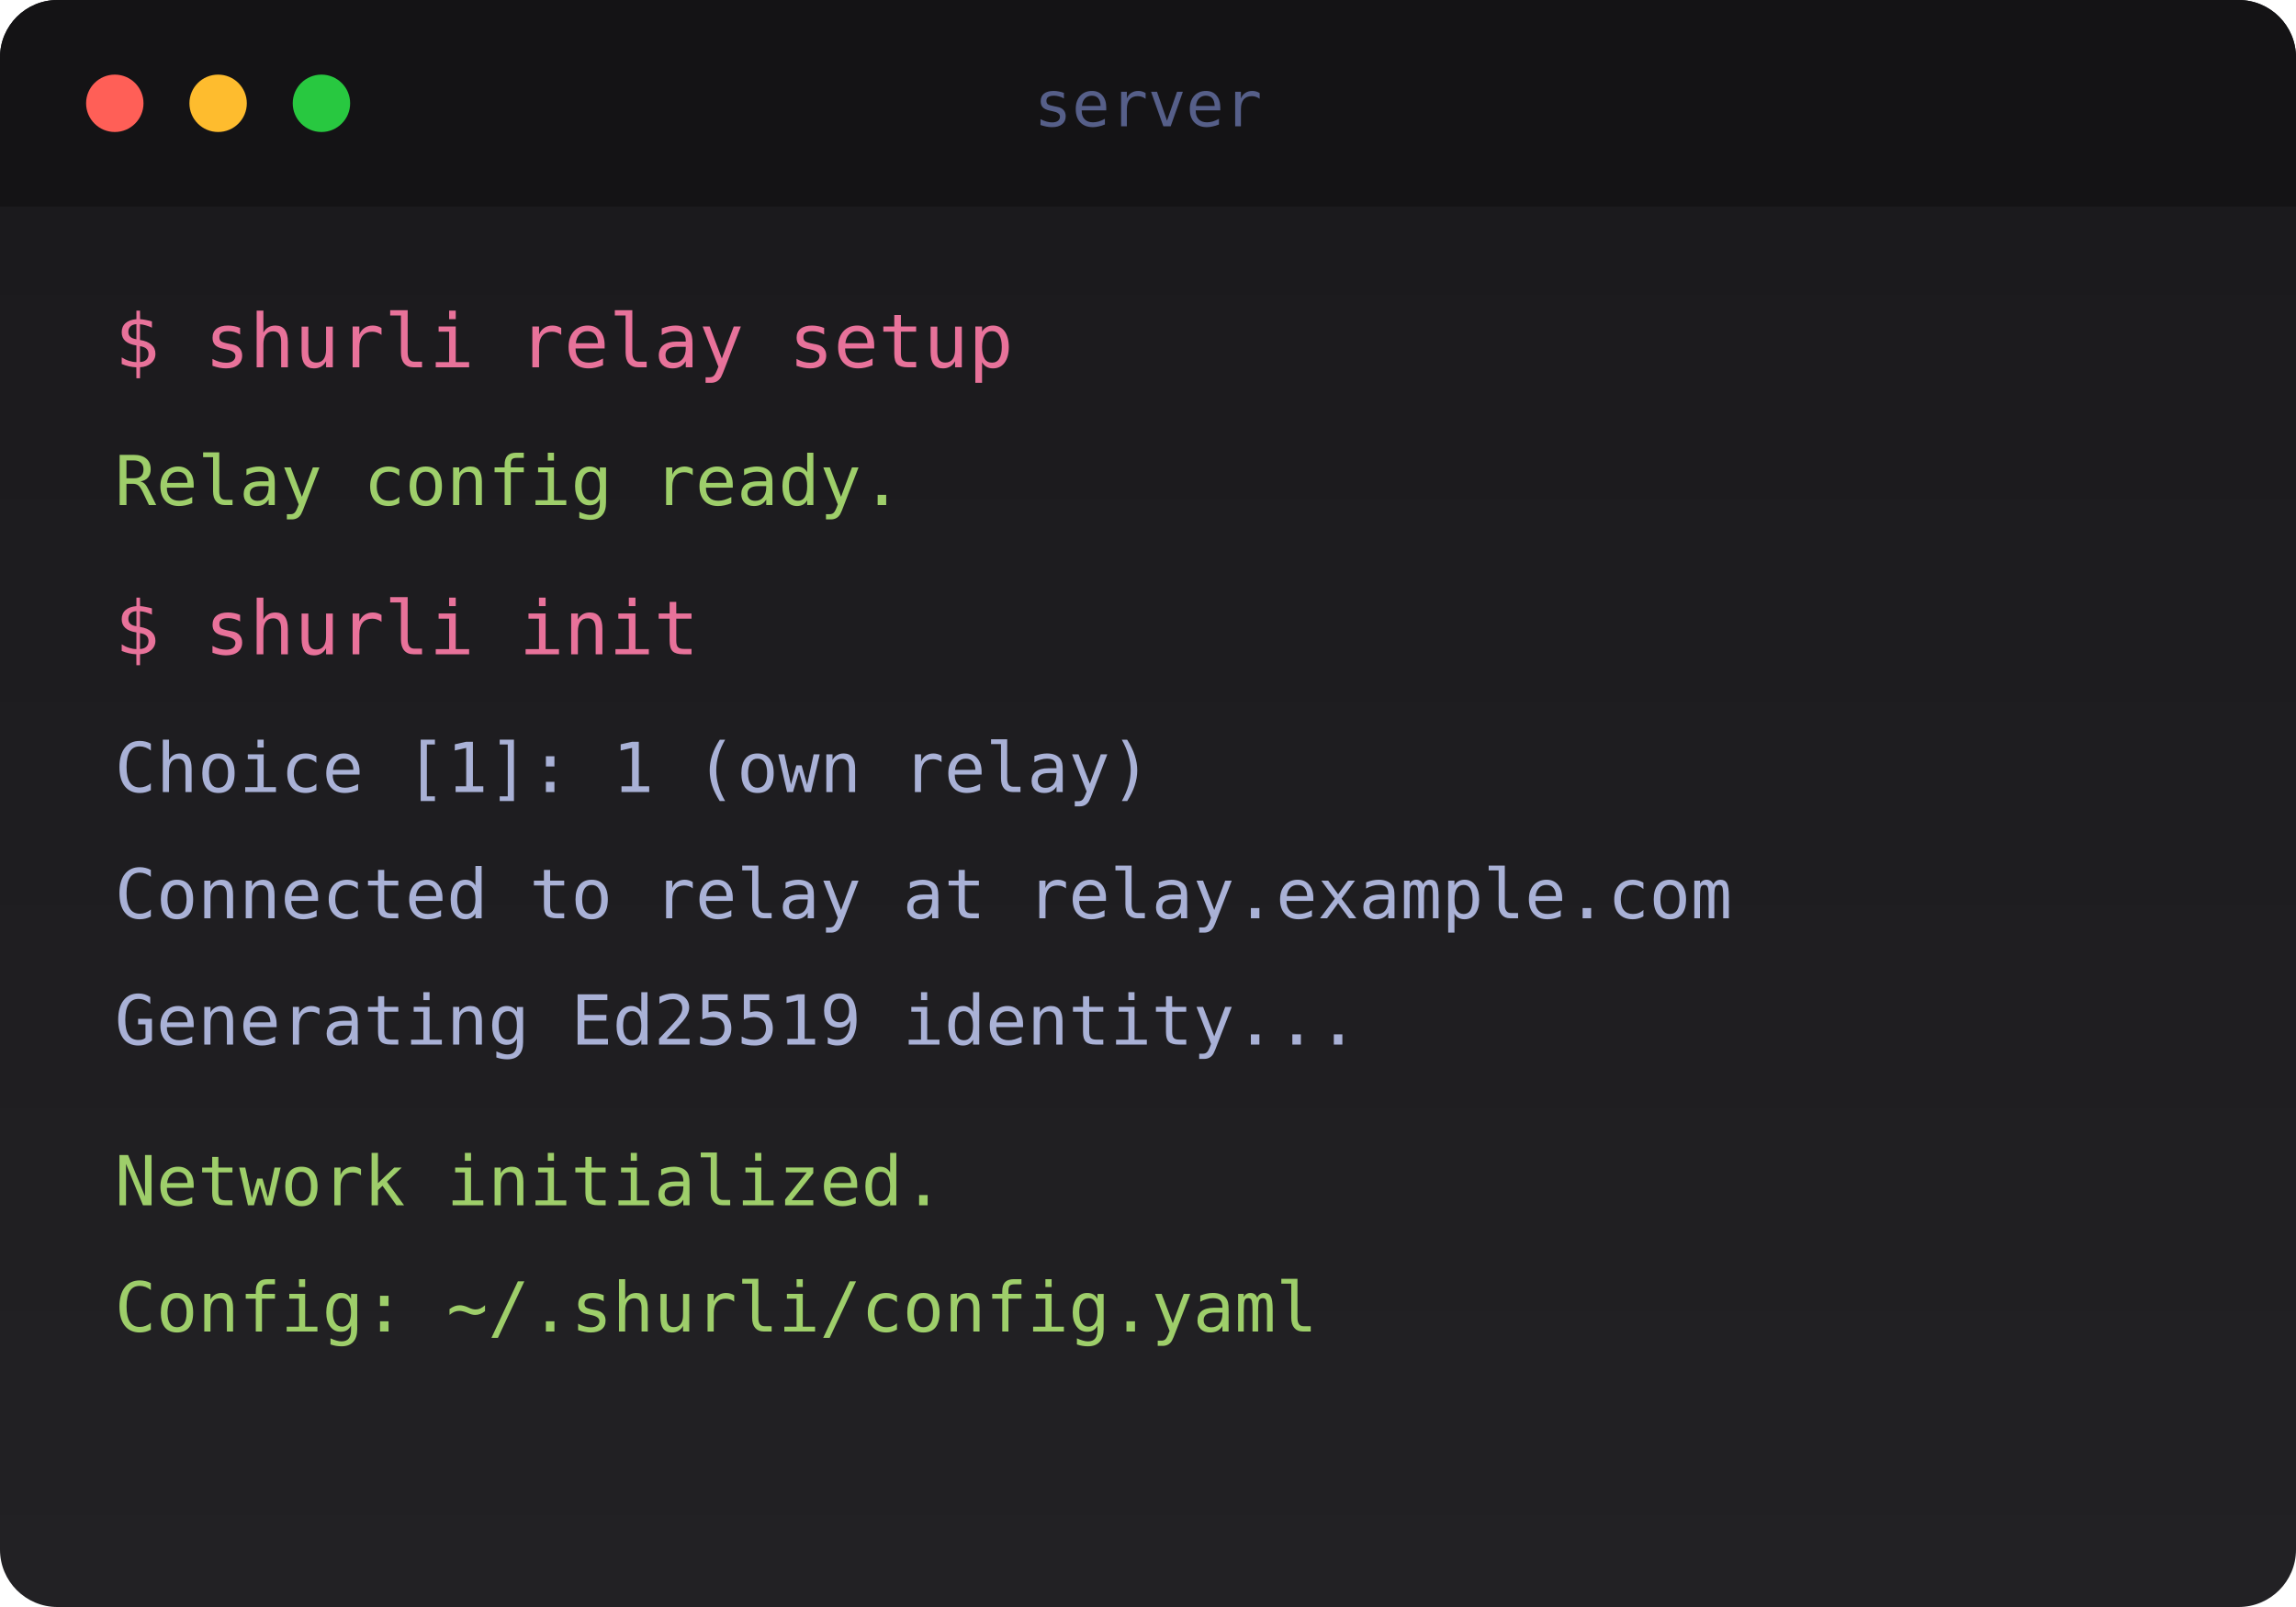
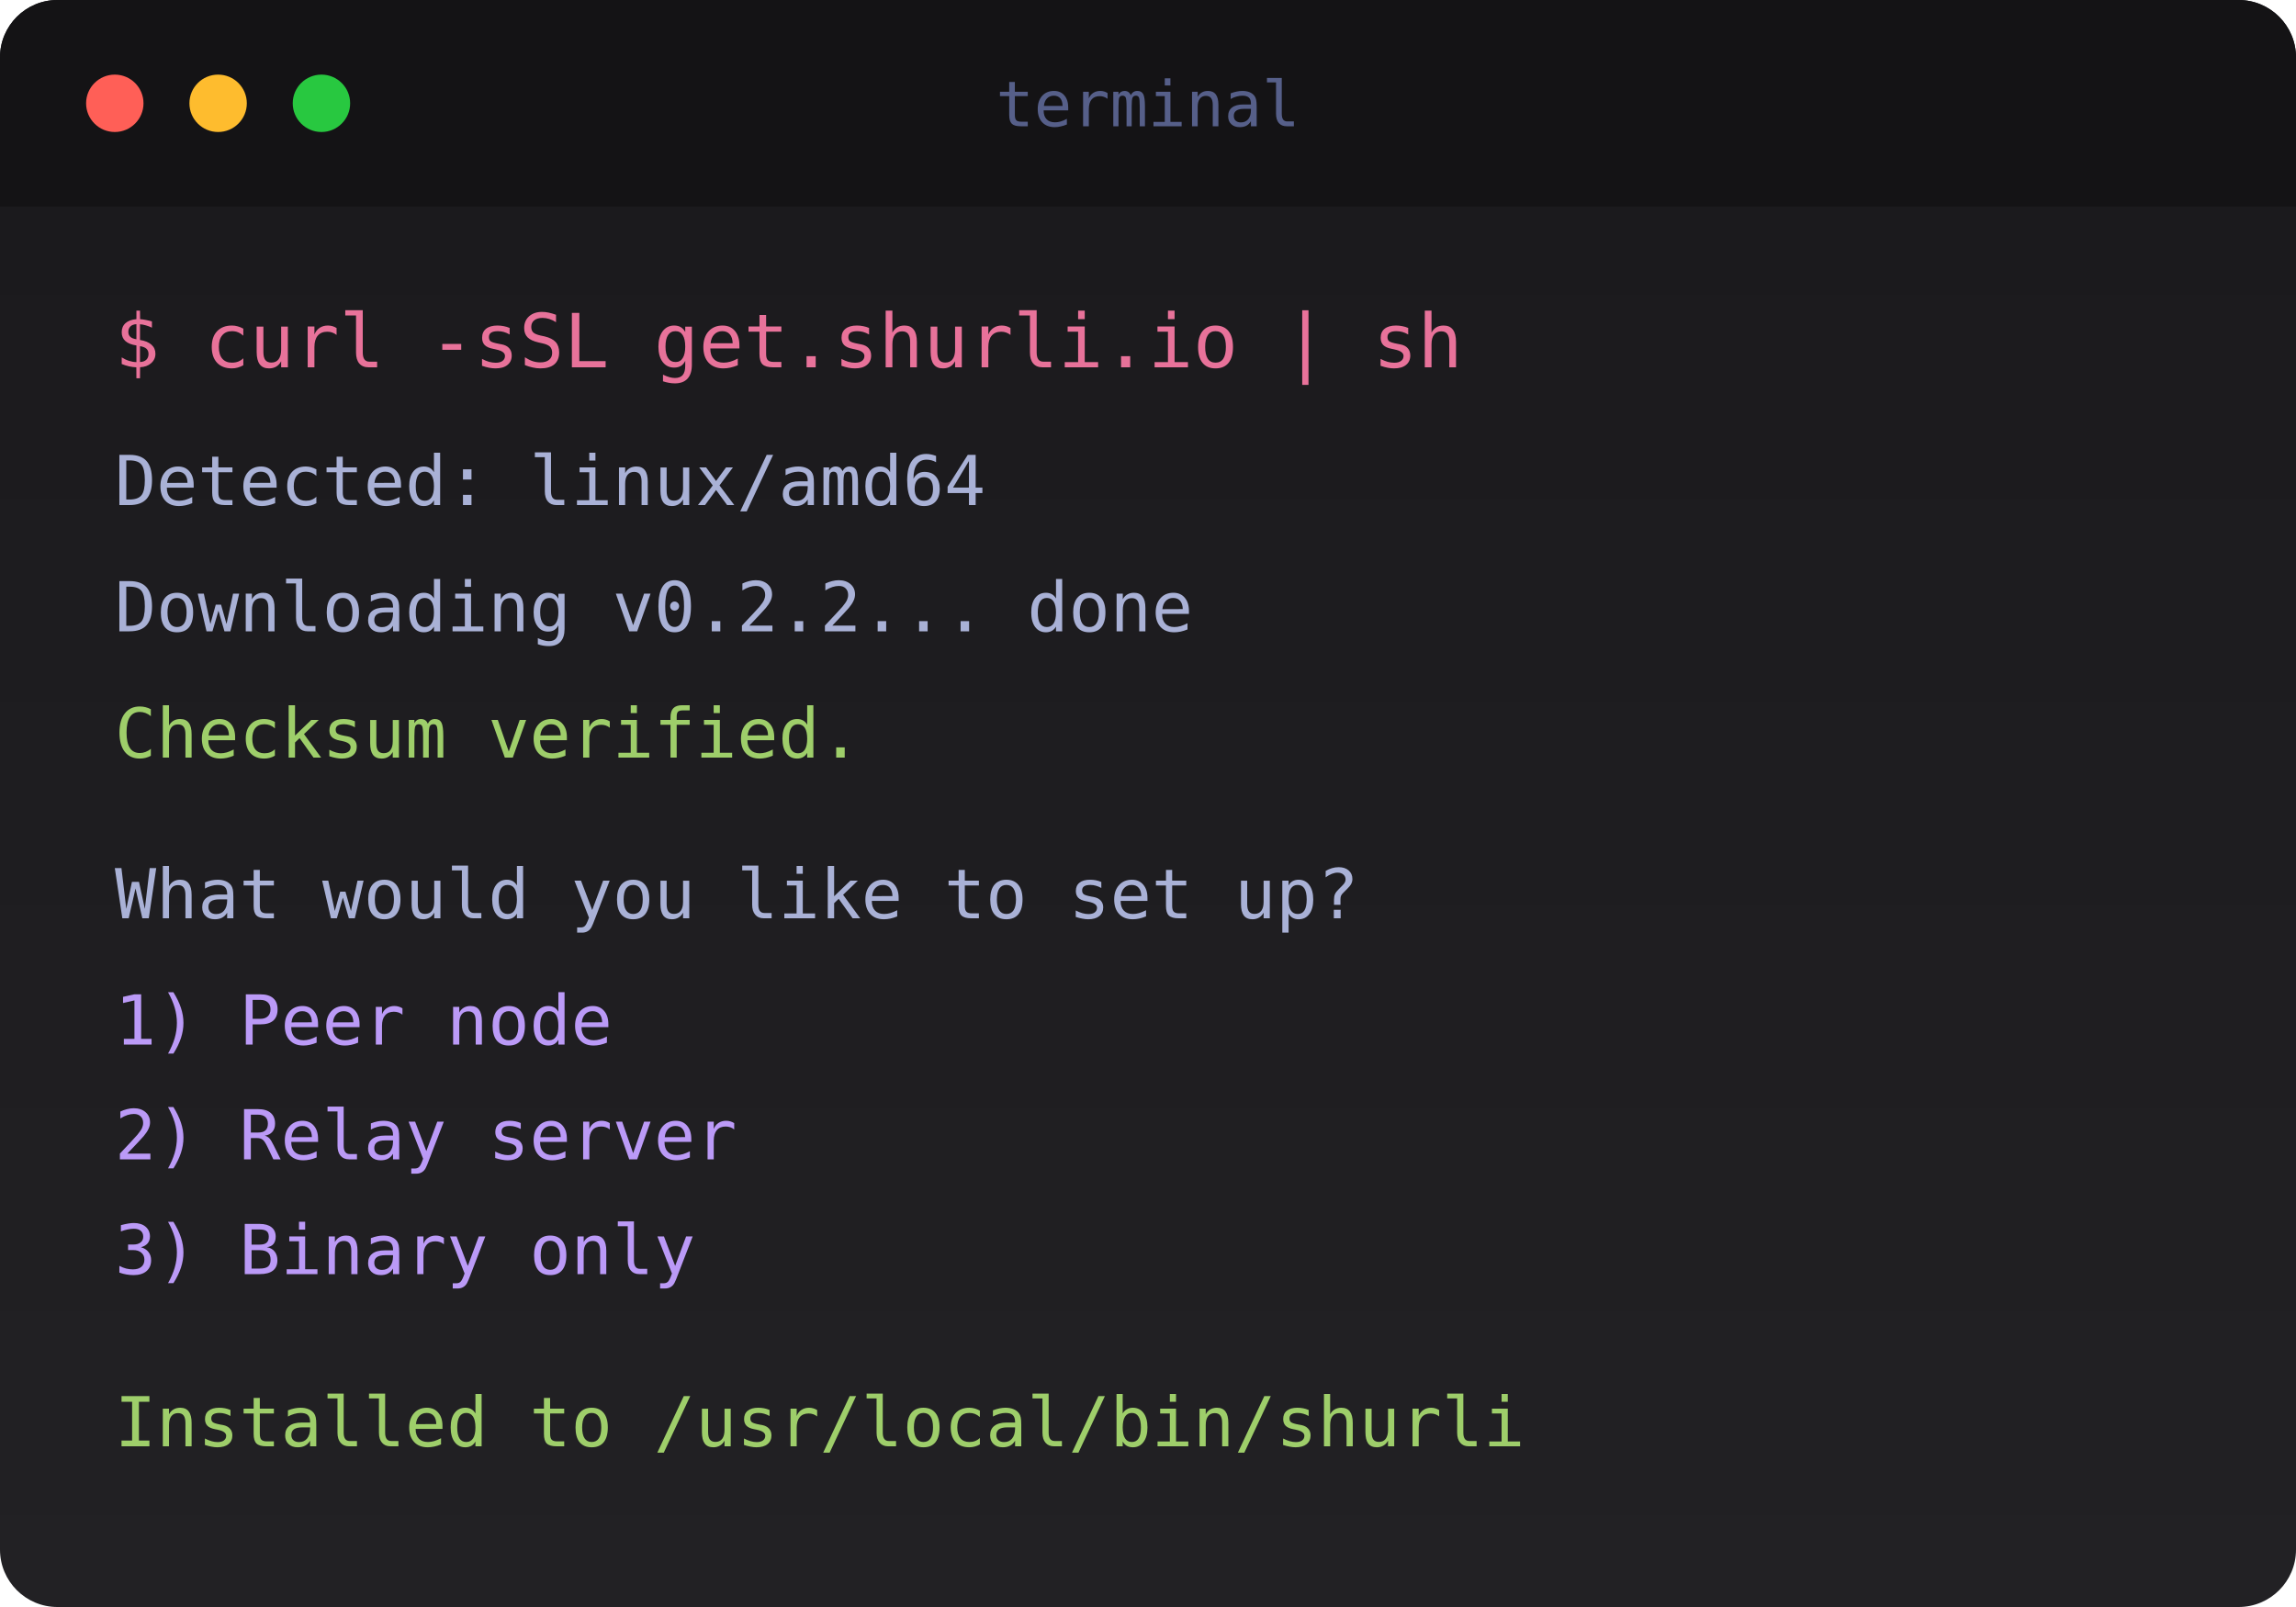
<svg xmlns="http://www.w3.org/2000/svg" viewBox="0 0 400 280" width="400" height="280">
  <defs>
    <linearGradient id="bg1" x1="0%" y1="0%" x2="0%" y2="100%">
      <stop offset="0%" style="stop-color:#1a191c;stop-opacity:1" />
      <stop offset="100%" style="stop-color:#222124;stop-opacity:1" />
    </linearGradient>
  </defs>
  <rect width="400" height="280" rx="10" fill="url(#bg1)" />
  <rect width="400" height="36" rx="10" fill="#141315" />
  <rect x="0" y="24" width="400" height="12" fill="#141315" />
  <circle cx="20" cy="18" r="5" fill="#ff5f57" />
  <circle cx="38" cy="18" r="5" fill="#febc2e" />
  <circle cx="56" cy="18" r="5" fill="#28c840" />
-   <text x="200" y="22" font-family="SF Mono, monospace" font-size="11" fill="#565f89" text-anchor="middle">server</text>
-   <text x="20" y="64" font-family="SF Mono, monospace" font-size="13" fill="#e8729a">$ shurli relay setup</text>
-   <text x="20" y="88" font-family="SF Mono, monospace" font-size="12" fill="#9ece6a">Relay config ready.</text>
-   <text x="20" y="114" font-family="SF Mono, monospace" font-size="13" fill="#e8729a">$ shurli init</text>
-   <text x="20" y="138" font-family="SF Mono, monospace" font-size="12" fill="#a9b1d6">Choice [1]: 1 (own relay)</text>
-   <text x="20" y="160" font-family="SF Mono, monospace" font-size="12" fill="#a9b1d6">Connected to relay at relay.example.com</text>
-   <text x="20" y="182" font-family="SF Mono, monospace" font-size="12" fill="#a9b1d6">Generating Ed25519 identity...</text>
-   <text x="20" y="210" font-family="SF Mono, monospace" font-size="12" fill="#9ece6a">Network initialized.</text>
-   <text x="20" y="232" font-family="SF Mono, monospace" font-size="12" fill="#9ece6a">Config: ~/.shurli/config.yaml</text>
+   <text x="200" y="22" font-family="SF Mono, monospace" font-size="11" fill="#565f89" text-anchor="middle">terminal</text>
+   <text x="20" y="64" font-family="SF Mono, monospace" font-size="13" fill="#e8729a">$ curl -sSL get.shurli.io | sh</text>
+   <text x="20" y="88" font-family="SF Mono, monospace" font-size="12" fill="#a9b1d6">Detected: linux/amd64</text>
+   <text x="20" y="110" font-family="SF Mono, monospace" font-size="12" fill="#a9b1d6">Downloading v0.2.2... done</text>
+   <text x="20" y="132" font-family="SF Mono, monospace" font-size="12" fill="#9ece6a">Checksum verified.</text>
+   <text x="20" y="160" font-family="SF Mono, monospace" font-size="12" fill="#a9b1d6">What would you like to set up?</text>
+   <text x="20" y="182" font-family="SF Mono, monospace" font-size="12" fill="#bb9af7">  1) Peer node</text>
+   <text x="20" y="202" font-family="SF Mono, monospace" font-size="12" fill="#bb9af7">  2) Relay server</text>
+   <text x="20" y="222" font-family="SF Mono, monospace" font-size="12" fill="#bb9af7">  3) Binary only</text>
+   <text x="20" y="252" font-family="SF Mono, monospace" font-size="12" fill="#9ece6a">Installed to /usr/local/bin/shurli</text>
</svg>
